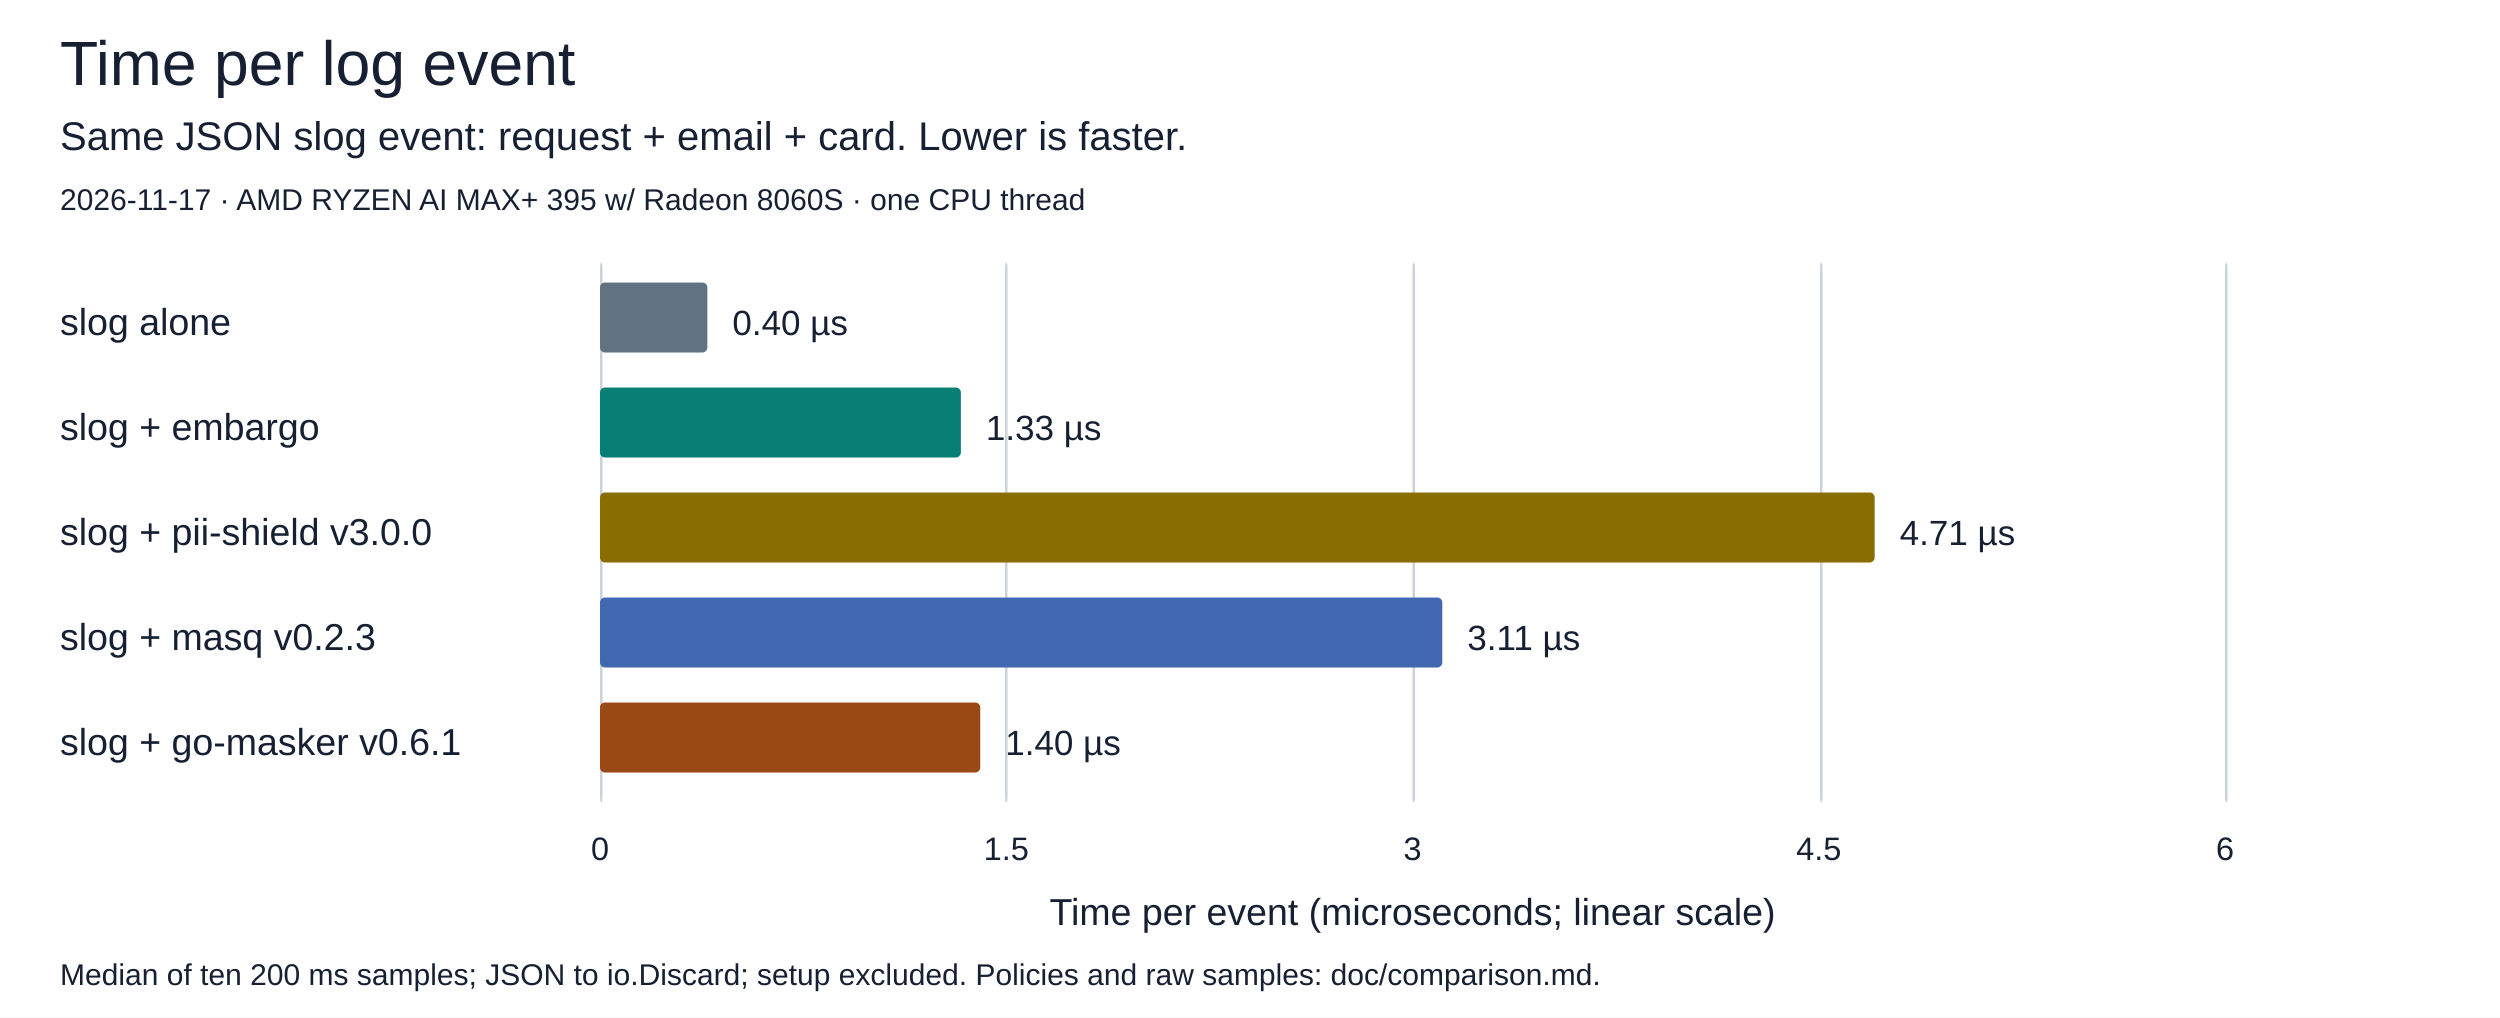
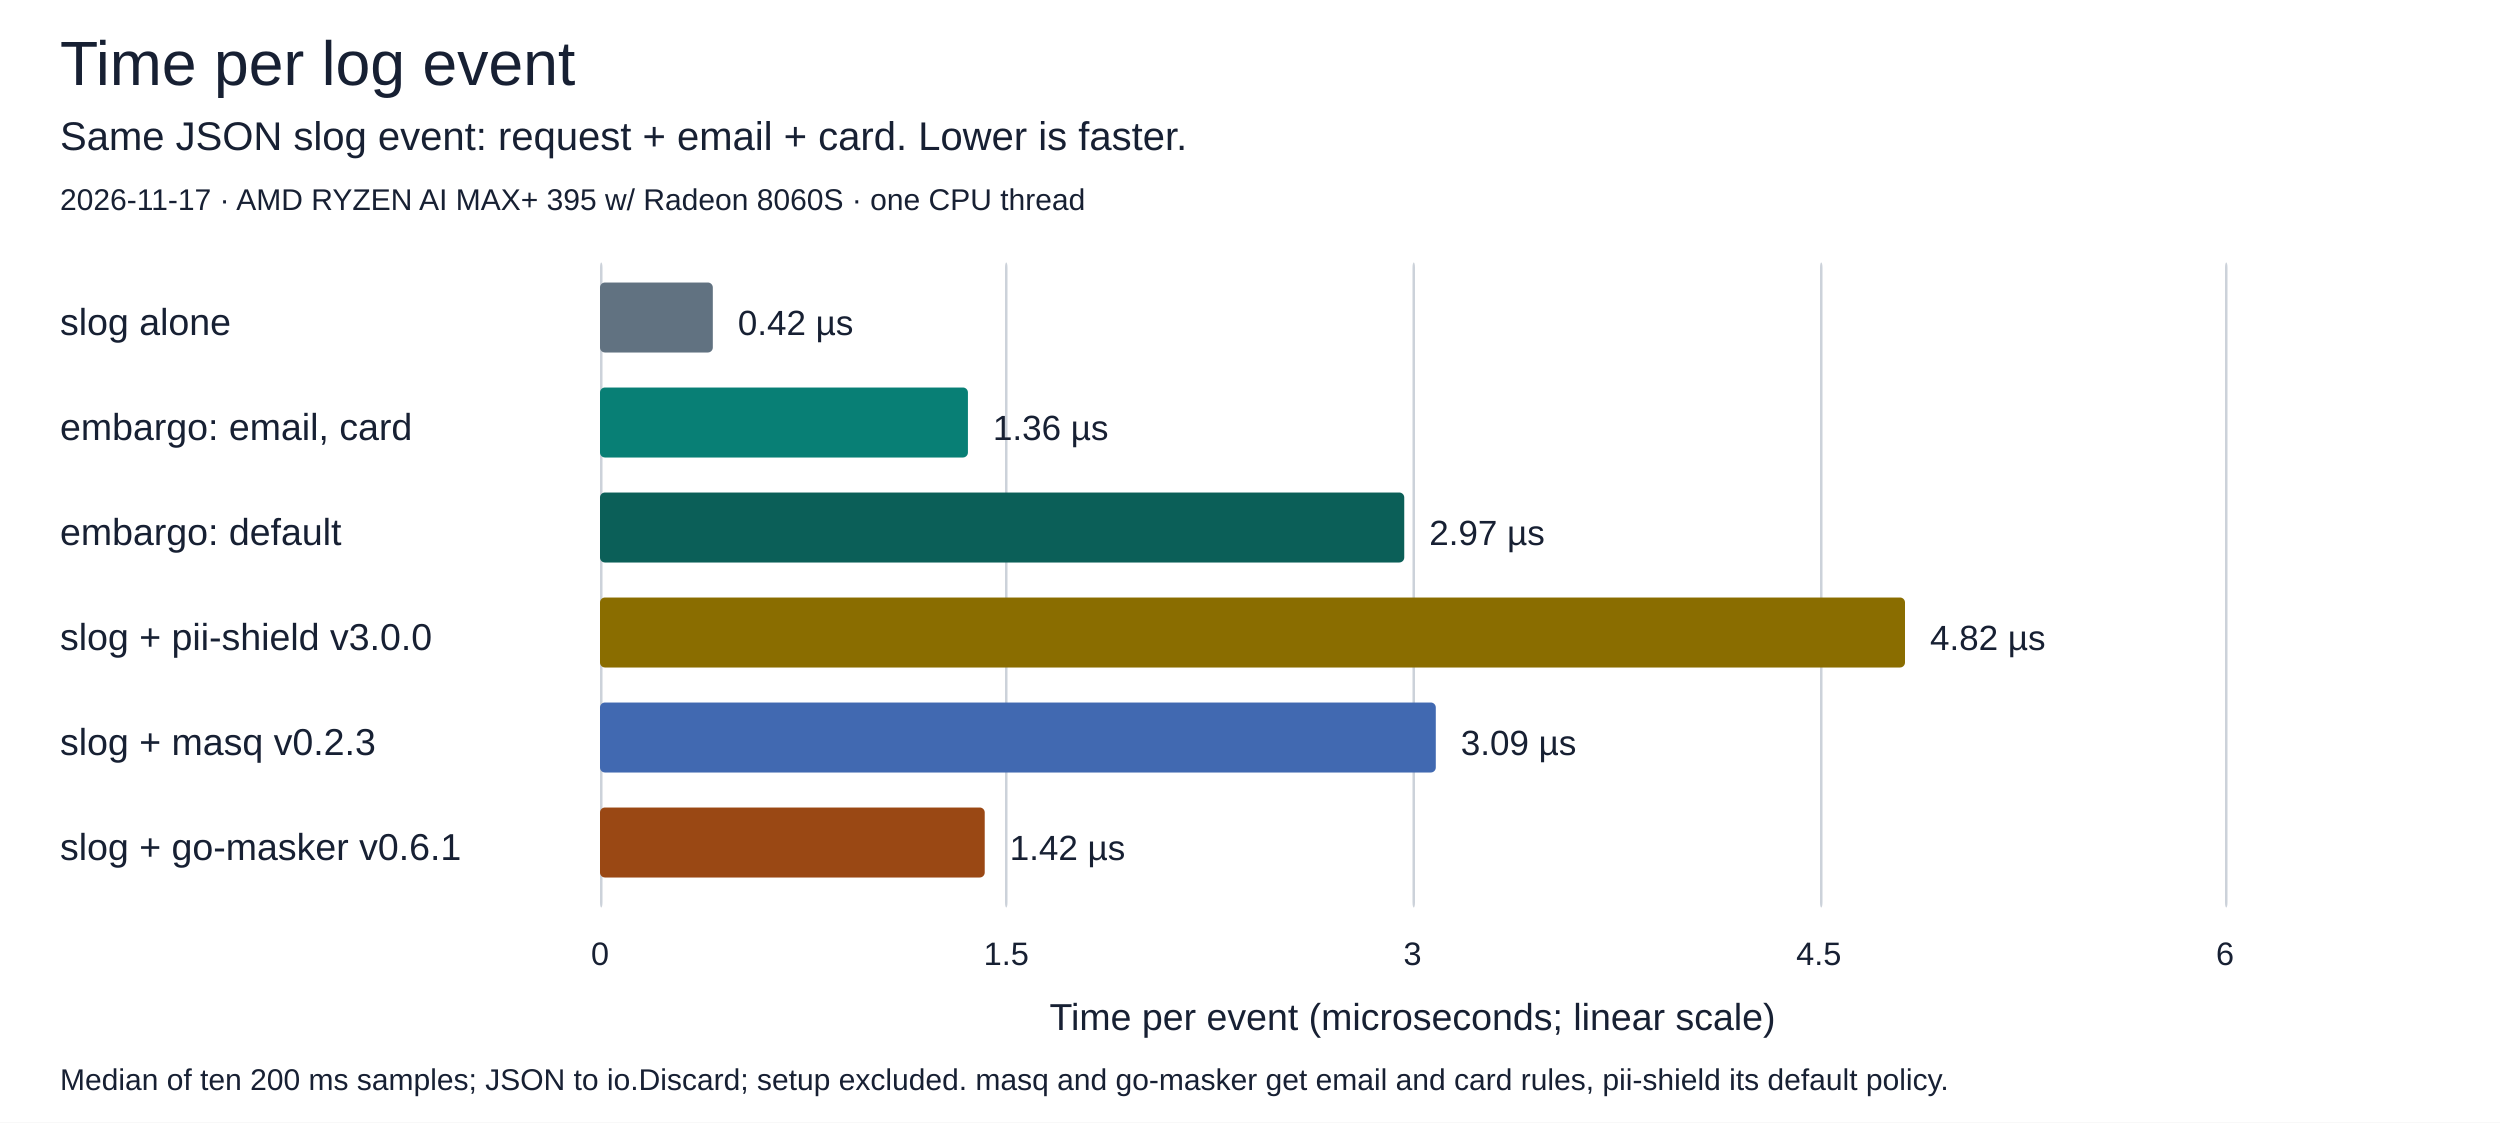
- <svg xmlns="http://www.w3.org/2000/svg" width="1000" height="407" viewBox="0 0 1000 407" role="img">
+ <svg xmlns="http://www.w3.org/2000/svg" width="1000" height="449" viewBox="0 0 1000 449" role="img">
  <rect width="100%" height="100%" fill="white" />
  <g font-family="Arial, sans-serif" font-size="15" fill="#172033">
    <text x="24" y="34" font-size="25" fill="#172033" text-anchor="start">Time per log event</text>
    <text x="24" y="60" font-size="16" fill="#172033" text-anchor="start">Same JSON slog event: request + email + card. Lower is faster.</text>
    <text x="24" y="84" font-size="12" fill="#172033" text-anchor="start">2026-11-17 · AMD RYZEN AI MAX+ 395 w/ Radeon 8060S · one CPU thread</text>
-     <rect x="240" y="105" width="1.00" height="216" rx="2" fill="#ccd2da" />
-     <text x="240.0" y="344" font-size="13" fill="#172033" text-anchor="middle">0</text>
-     <rect x="402" y="105" width="1.00" height="216" rx="2" fill="#ccd2da" />
-     <text x="402.5" y="344" font-size="13" fill="#172033" text-anchor="middle">1.5</text>
-     <rect x="565" y="105" width="1.00" height="216" rx="2" fill="#ccd2da" />
-     <text x="565.0" y="344" font-size="13" fill="#172033" text-anchor="middle">3</text>
-     <rect x="728" y="105" width="1.00" height="216" rx="2" fill="#ccd2da" />
-     <text x="727.5" y="344" font-size="13" fill="#172033" text-anchor="middle">4.5</text>
-     <rect x="890" y="105" width="1.00" height="216" rx="2" fill="#ccd2da" />
-     <text x="890.0" y="344" font-size="13" fill="#172033" text-anchor="middle">6</text>
+     <rect x="240" y="105" width="1.00" height="258" rx="2" fill="#ccd2da" />
+     <text x="240.0" y="386" font-size="13" fill="#172033" text-anchor="middle">0</text>
+     <rect x="402" y="105" width="1.00" height="258" rx="2" fill="#ccd2da" />
+     <text x="402.5" y="386" font-size="13" fill="#172033" text-anchor="middle">1.5</text>
+     <rect x="565" y="105" width="1.00" height="258" rx="2" fill="#ccd2da" />
+     <text x="565.0" y="386" font-size="13" fill="#172033" text-anchor="middle">3</text>
+     <rect x="728" y="105" width="1.00" height="258" rx="2" fill="#ccd2da" />
+     <text x="727.5" y="386" font-size="13" fill="#172033" text-anchor="middle">4.5</text>
+     <rect x="890" y="105" width="1.00" height="258" rx="2" fill="#ccd2da" />
+     <text x="890.0" y="386" font-size="13" fill="#172033" text-anchor="middle">6</text>
    <text x="24" y="134" font-size="15" fill="#172033" text-anchor="start">slog alone</text>
-     <rect x="240" y="113" width="42.95" height="28" rx="2" fill="#617281" />
-     <text x="292.95" y="134" font-size="14" fill="#172033" text-anchor="start">0.40 µs</text>
-     <text x="24" y="176" font-size="15" fill="#172033" text-anchor="start">slog + embargo</text>
-     <rect x="240" y="155" width="144.35" height="28" rx="2" fill="#087f75" />
-     <text x="394.35" y="176" font-size="14" fill="#172033" text-anchor="start">1.33 µs</text>
-     <text x="24" y="218" font-size="15" fill="#172033" text-anchor="start">slog + pii-shield v3.0.0</text>
-     <rect x="240" y="197" width="509.87" height="28" rx="2" fill="#8a6d00" />
-     <text x="759.87" y="218" font-size="14" fill="#172033" text-anchor="start">4.71 µs</text>
-     <text x="24" y="260" font-size="15" fill="#172033" text-anchor="start">slog + masq v0.2.3</text>
-     <rect x="240" y="239" width="336.92" height="28" rx="2" fill="#4169b1" />
-     <text x="586.92" y="260" font-size="14" fill="#172033" text-anchor="start">3.11 µs</text>
-     <text x="24" y="302" font-size="15" fill="#172033" text-anchor="start">slog + go-masker v0.6.1</text>
-     <rect x="240" y="281" width="152.10" height="28" rx="2" fill="#9a4814" />
-     <text x="402.1" y="302" font-size="14" fill="#172033" text-anchor="start">1.40 µs</text>
-     <text x="565.0" y="370" font-size="15" fill="#172033" text-anchor="middle">Time per event (microseconds; linear scale)</text>
-     <text x="24" y="394" font-size="12" fill="#172033" text-anchor="start">Median of ten 200 ms samples; JSON to io.Discard; setup excluded. Policies and raw samples: doc/comparison.md.</text>
+     <rect x="240" y="113" width="45.13" height="28" rx="2" fill="#617281" />
+     <text x="295.13" y="134" font-size="14" fill="#172033" text-anchor="start">0.42 µs</text>
+     <text x="24" y="176" font-size="15" fill="#172033" text-anchor="start">embargo: email, card</text>
+     <rect x="240" y="155" width="147.17" height="28" rx="2" fill="#087f75" />
+     <text x="397.17" y="176" font-size="14" fill="#172033" text-anchor="start">1.36 µs</text>
+     <text x="24" y="218" font-size="15" fill="#172033" text-anchor="start">embargo: default</text>
+     <rect x="240" y="197" width="321.70" height="28" rx="2" fill="#0b5f58" />
+     <text x="571.7" y="218" font-size="14" fill="#172033" text-anchor="start">2.97 µs</text>
+     <text x="24" y="260" font-size="15" fill="#172033" text-anchor="start">slog + pii-shield v3.0.0</text>
+     <rect x="240" y="239" width="522.00" height="28" rx="2" fill="#8a6d00" />
+     <text x="772.0" y="260" font-size="14" fill="#172033" text-anchor="start">4.82 µs</text>
+     <text x="24" y="302" font-size="15" fill="#172033" text-anchor="start">slog + masq v0.2.3</text>
+     <rect x="240" y="281" width="334.32" height="28" rx="2" fill="#4169b1" />
+     <text x="584.32" y="302" font-size="14" fill="#172033" text-anchor="start">3.09 µs</text>
+     <text x="24" y="344" font-size="15" fill="#172033" text-anchor="start">slog + go-masker v0.6.1</text>
+     <rect x="240" y="323" width="153.89" height="28" rx="2" fill="#9a4814" />
+     <text x="403.89" y="344" font-size="14" fill="#172033" text-anchor="start">1.42 µs</text>
+     <text x="565.0" y="412" font-size="15" fill="#172033" text-anchor="middle">Time per event (microseconds; linear scale)</text>
+     <text x="24" y="436" font-size="12" fill="#172033" text-anchor="start">Median of ten 200 ms samples; JSON to io.Discard; setup excluded. masq and go-masker get email and card rules, pii-shield its default policy.</text>
  </g>
</svg>
